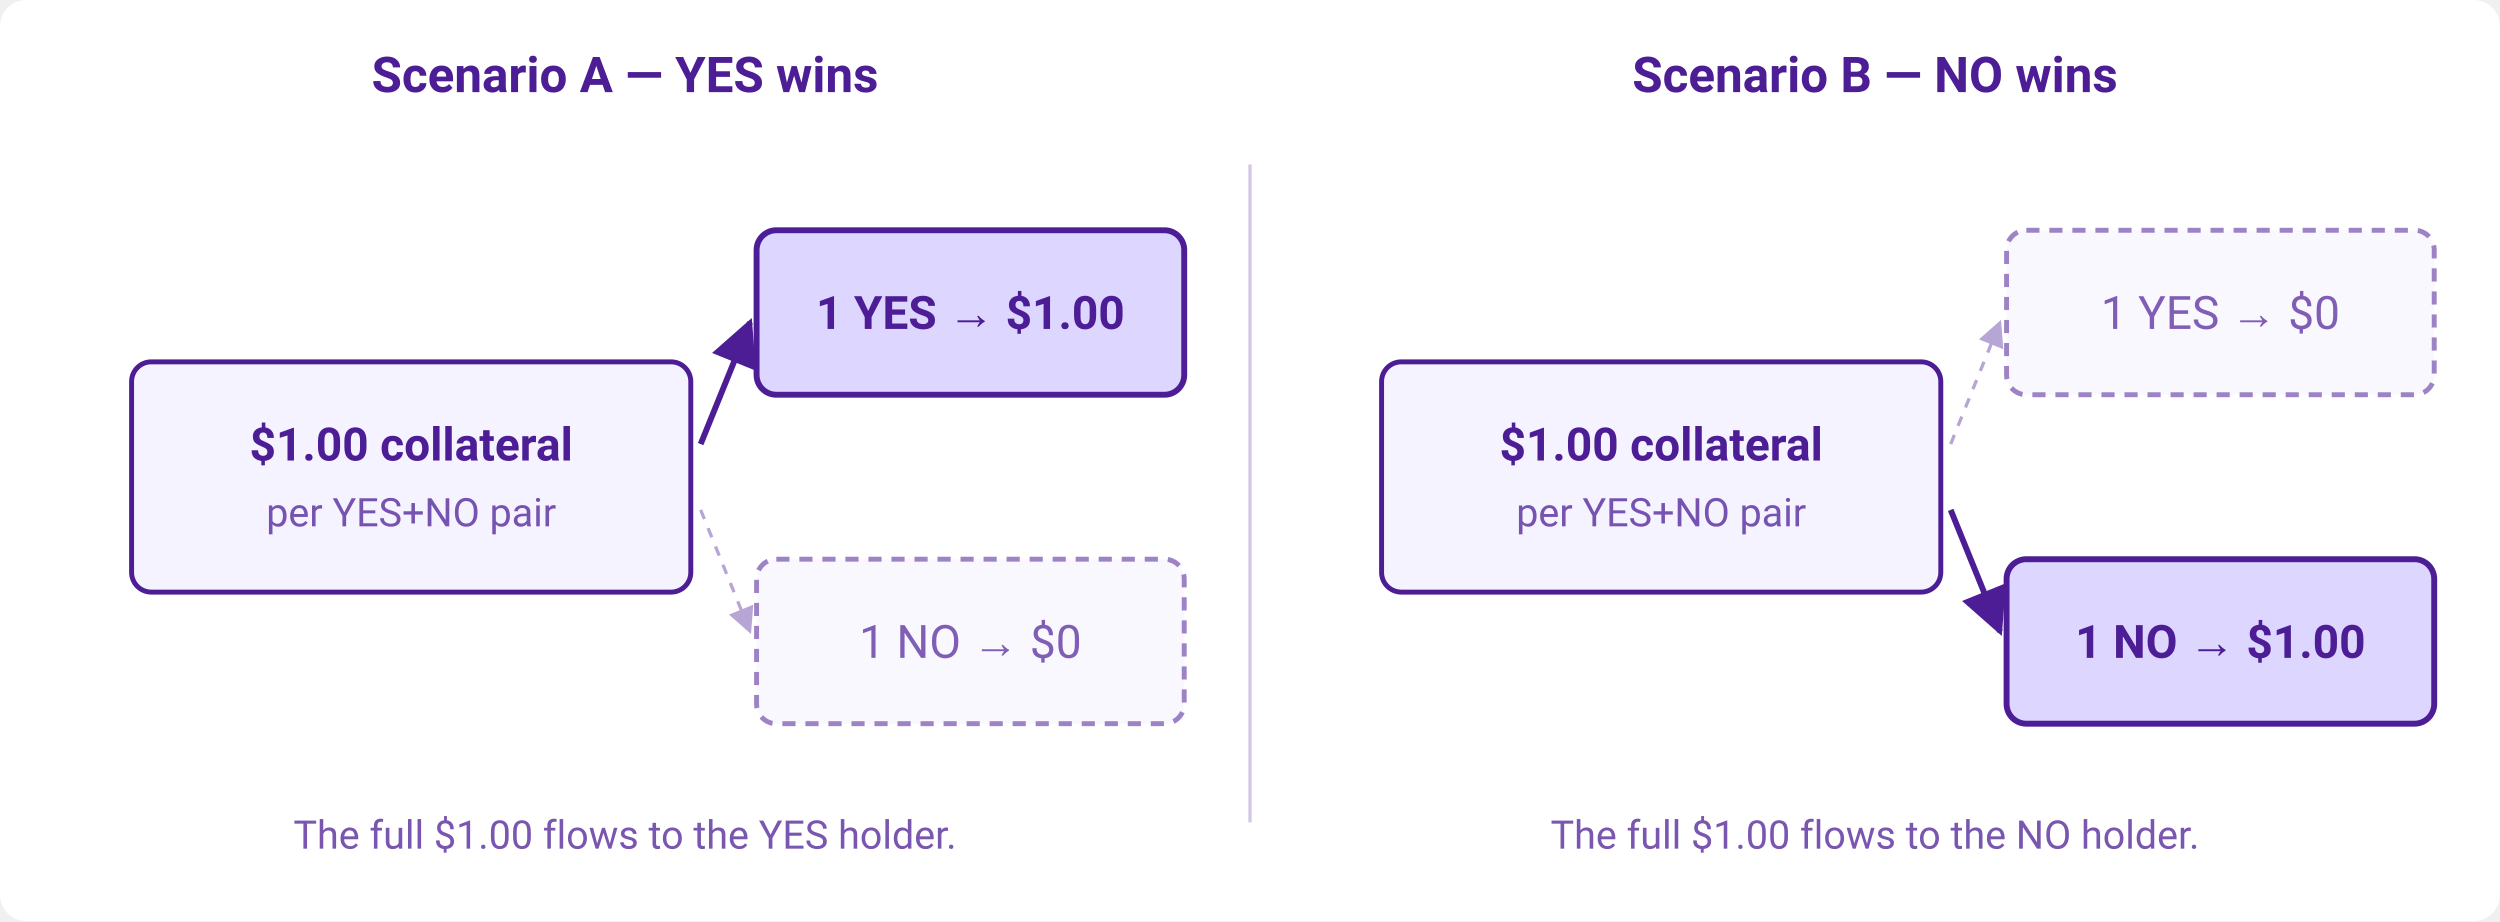
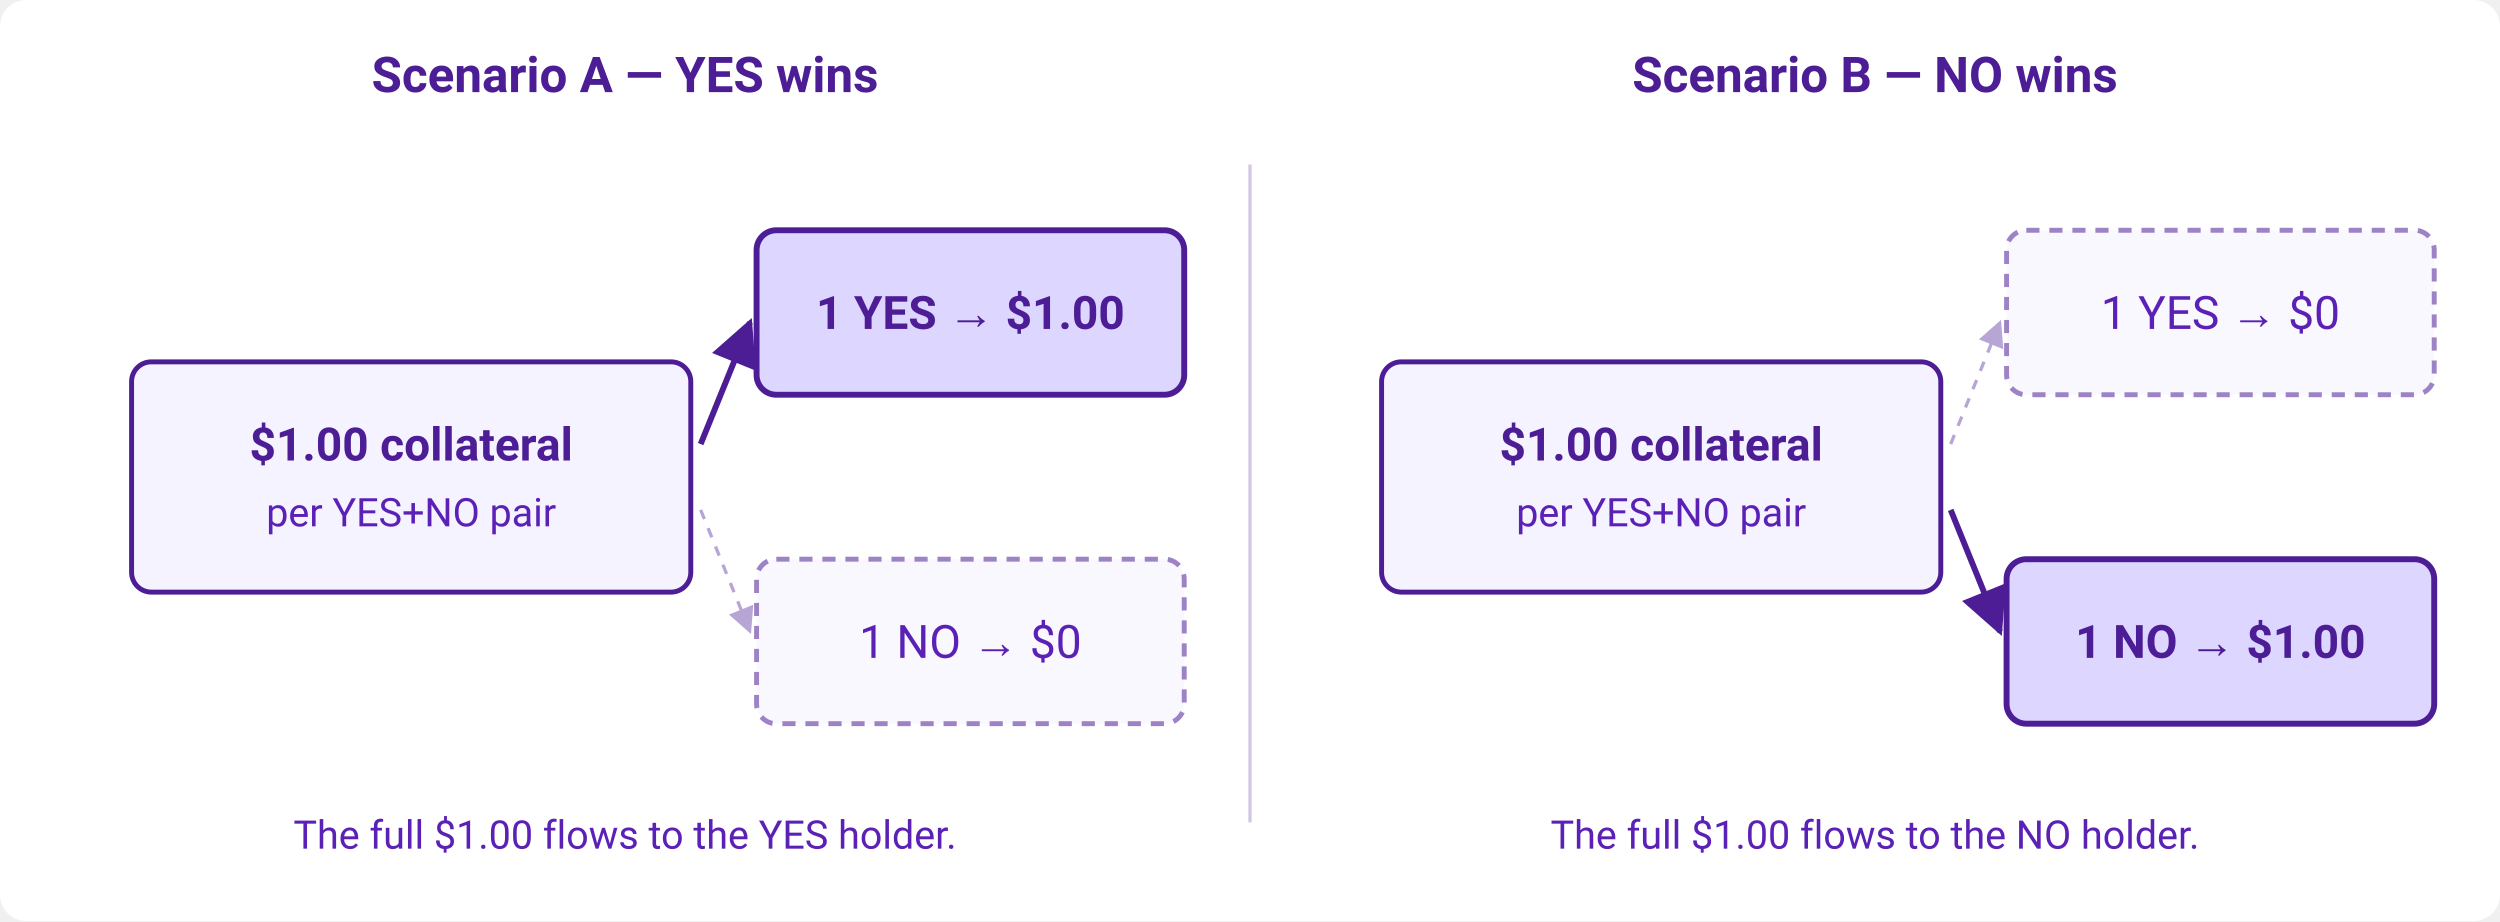
<svg xmlns="http://www.w3.org/2000/svg" viewBox="0 0 760 280" width="760" style="max-width: 760px; background: transparent; font-family: -apple-system, 'Segoe UI', Roboto, 'Helvetica Neue', Arial, sans-serif;">
  <rect data-bg="white" x="0.0" y="0.0" width="760.0" height="280.0" fill="#FFFFFF" rx="8" ry="8" />
  <defs>
    <marker id="arr-res" viewBox="0 0 10 10" refX="9" refY="5" markerWidth="8" markerHeight="8" orient="auto">
      <path d="M 0 0 L 10 5 L 0 10 z" fill="#4C1D95" />
    </marker>
  </defs>
  <g>
    <text x="190" y="28" text-anchor="middle" font-size="15" font-weight="700" fill="#4C1D95">Scenario A — YES wins</text>
    <rect x="40" y="110" width="170" height="70" rx="6" ry="6" fill="#F5F3FF" stroke="#4C1D95" stroke-width="1.5" />
    <text x="125" y="140" text-anchor="middle" font-size="14" fill="#4C1D95" font-weight="600">$1.00 collateral</text>
-     <text x="125" y="160" text-anchor="middle" font-size="12" fill="#4C1D95" opacity="0.75">per YES+NO pair</text>
+     <text x="125" y="160" text-anchor="middle" font-size="12" fill="#5B21B6">per YES+NO pair</text>
    <rect x="230" y="70" width="130" height="50" rx="6" ry="6" fill="#DDD6FE" stroke="#4C1D95" stroke-width="1.8" />
    <text x="295" y="100" text-anchor="middle" font-size="14" font-weight="700" fill="#4C1D95">1 YES → $1.00</text>
    <rect x="230" y="170" width="130" height="50" rx="6" ry="6" fill="#F5F3FF" stroke="#4C1D95" stroke-width="1.5" stroke-dasharray="4 3" opacity="0.55" />
-     <text x="295" y="200" text-anchor="middle" font-size="14" fill="#4C1D95" opacity="0.7">1 NO → $0</text>
+     <text x="295" y="200" text-anchor="middle" font-size="14" fill="#5B21B6">1 NO → $0</text>
    <line x1="213" y1="135" x2="228" y2="98" stroke="#4C1D95" stroke-width="1.8" marker-end="url(#arr-res)" />
    <line x1="213" y1="155" x2="228" y2="192" stroke="#4C1D95" stroke-width="1" opacity="0.4" stroke-dasharray="3 3" marker-end="url(#arr-res)" />
-     <text x="190" y="258" text-anchor="middle" font-size="12" fill="#4C1D95" opacity="0.75">
+     <text x="190" y="258" text-anchor="middle" font-size="12" fill="#5B21B6">
      The full $1.00 flows to the YES holder.
    </text>
  </g>
  <line x1="380" y1="50" x2="380" y2="250" stroke="#4C1D95" stroke-width="1" opacity="0.25" />
  <g transform="translate(380, 0)">
    <text x="190" y="28" text-anchor="middle" font-size="15" font-weight="700" fill="#4C1D95">Scenario B — NO wins</text>
    <rect x="40" y="110" width="170" height="70" rx="6" ry="6" fill="#F5F3FF" stroke="#4C1D95" stroke-width="1.5" />
    <text x="125" y="140" text-anchor="middle" font-size="14" fill="#4C1D95" font-weight="600">$1.00 collateral</text>
-     <text x="125" y="160" text-anchor="middle" font-size="12" fill="#4C1D95" opacity="0.75">per YES+NO pair</text>
+     <text x="125" y="160" text-anchor="middle" font-size="12" fill="#5B21B6">per YES+NO pair</text>
    <rect x="230" y="70" width="130" height="50" rx="6" ry="6" fill="#F5F3FF" stroke="#4C1D95" stroke-width="1.5" stroke-dasharray="4 3" opacity="0.55" />
-     <text x="295" y="100" text-anchor="middle" font-size="14" fill="#4C1D95" opacity="0.7">1 YES → $0</text>
+     <text x="295" y="100" text-anchor="middle" font-size="14" fill="#5B21B6">1 YES → $0</text>
    <rect x="230" y="170" width="130" height="50" rx="6" ry="6" fill="#DDD6FE" stroke="#4C1D95" stroke-width="1.8" />
    <text x="295" y="200" text-anchor="middle" font-size="14" font-weight="700" fill="#4C1D95">1 NO → $1.00</text>
    <line x1="213" y1="135" x2="228" y2="98" stroke="#4C1D95" stroke-width="1" opacity="0.4" stroke-dasharray="3 3" marker-end="url(#arr-res)" />
    <line x1="213" y1="155" x2="228" y2="192" stroke="#4C1D95" stroke-width="1.8" marker-end="url(#arr-res)" />
-     <text x="190" y="258" text-anchor="middle" font-size="12" fill="#4C1D95" opacity="0.75">
+     <text x="190" y="258" text-anchor="middle" font-size="12" fill="#5B21B6">
      The full $1.00 flows to the NO holder.
    </text>
  </g>
</svg>
